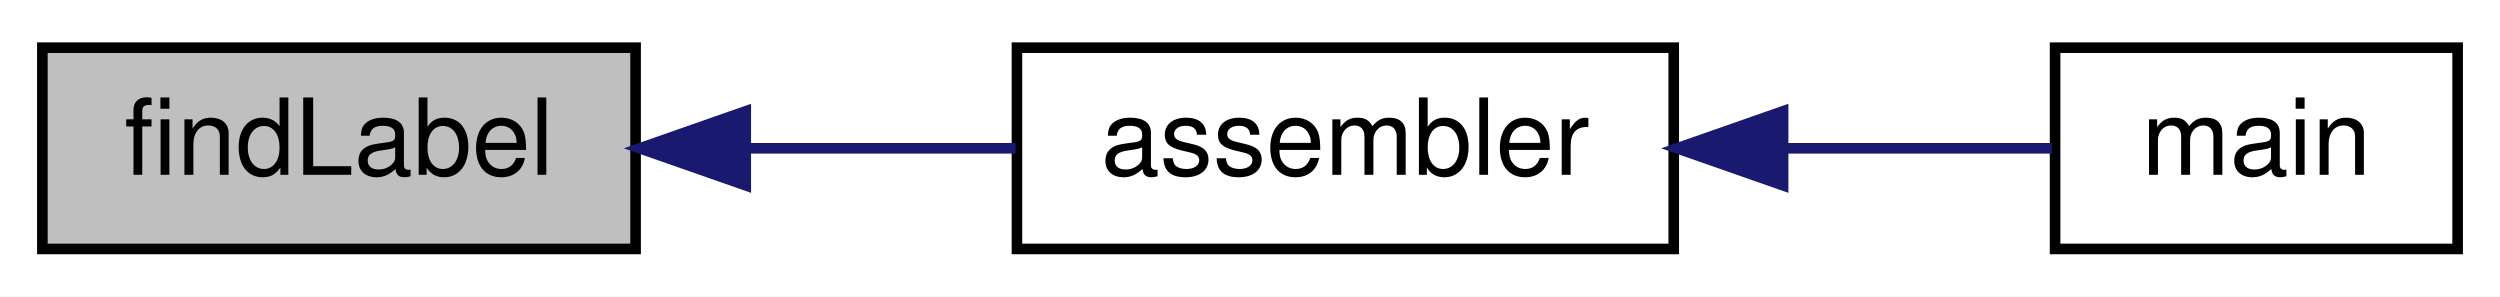
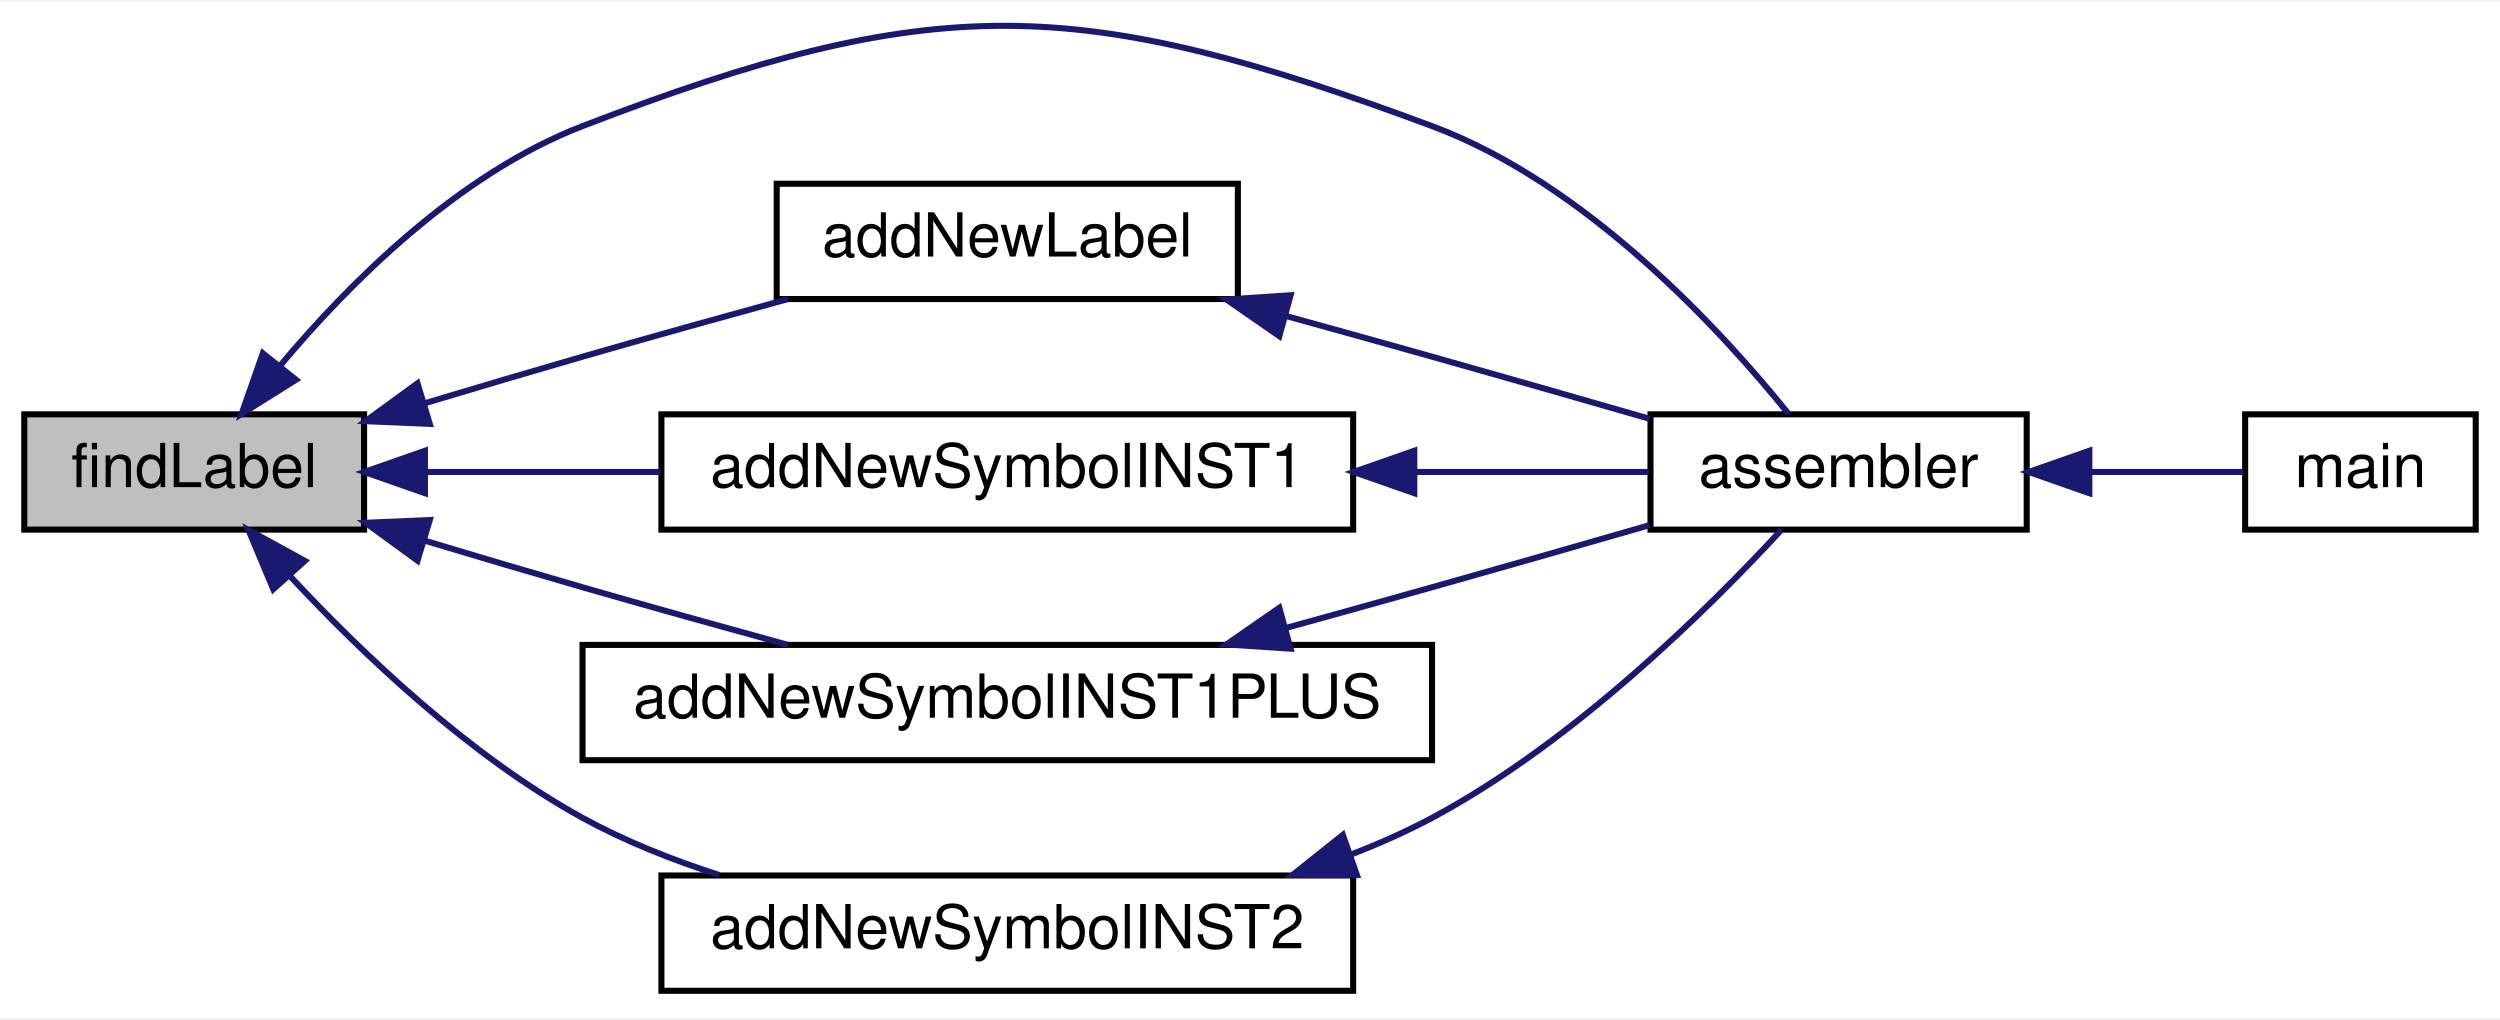
- <svg xmlns="http://www.w3.org/2000/svg" xmlns:xlink="http://www.w3.org/1999/xlink" width="236pt" height="28pt" viewBox="0.00 0.00 236.00 28.00">
-   <g id="graph0" class="graph" transform="scale(1 1) rotate(0) translate(4 24)">
-     <polygon fill="white" stroke="none" points="-4,4 -4,-24 232,-24 232,4 -4,4" />
+ <svg xmlns="http://www.w3.org/2000/svg" xmlns:xlink="http://www.w3.org/1999/xlink" width="412pt" height="168pt" viewBox="0.00 0.00 412.00 167.57">
+   <g id="graph0" class="graph" transform="scale(1 1) rotate(0) translate(4 163.566)">
+     <polygon fill="white" stroke="none" points="-4,4 -4,-163.566 408,-163.566 408,4 -4,4" />
    <g id="node1" class="node">
-       <polygon fill="#bfbfbf" stroke="black" points="0,-0.5 0,-19.5 56,-19.5 56,-0.5 0,-0.5" />
-       <text text-anchor="middle" x="28" y="-7.5" font-family="Helvetica,sans-Serif" font-size="10.00">findLabel</text>
+       <polygon fill="#bfbfbf" stroke="black" points="0,-76.5 0,-95.5 56,-95.5 56,-76.5 0,-76.5" />
+       <text text-anchor="middle" x="28" y="-83.5" font-family="Helvetica,sans-Serif" font-size="10.00">findLabel</text>
    </g>
    <g id="node2" class="node">
      <g id="a_node2">
        <a xlink:href="assembler_8h.html#a368a4f7b83093ab74e79be4ceeb11e3d" target="_top" xlink:title="assembler">
-           <polygon fill="white" stroke="black" points="92,-0.5 92,-19.5 154,-19.5 154,-0.5 92,-0.5" />
-           <text text-anchor="middle" x="123" y="-7.5" font-family="Helvetica,sans-Serif" font-size="10.00">assembler</text>
+           <polygon fill="white" stroke="black" points="268,-76.5 268,-95.5 330,-95.5 330,-76.5 268,-76.5" />
+           <text text-anchor="middle" x="299" y="-83.5" font-family="Helvetica,sans-Serif" font-size="10.00">assembler</text>
        </a>
      </g>
    </g>
    <g id="edge1" class="edge">
-       <path fill="none" stroke="midnightblue" d="M66.429,-10C74.886,-10 83.759,-10 91.87,-10" />
-       <polygon fill="midnightblue" stroke="midnightblue" points="66.4,-6.5 56.4,-10 66.4,-13.5 66.4,-6.5" />
+       <path fill="none" stroke="midnightblue" d="M42.055,-103.391C53.5,-117.071 71.483,-135.096 92,-143 150.063,-165.368 173.683,-164.697 232,-143 257.542,-133.497 279.795,-109.178 290.756,-95.576" />
+       <polygon fill="midnightblue" stroke="midnightblue" points="44.783,-101.198 35.81,-95.565 39.311,-105.564 44.783,-101.198" />
+     </g>
+     <g id="node4" class="node">
+       <g id="a_node4">
+         <a xlink:href="assembler_8cpp.html#a54fad2c006413b60d87eea48e412471b" target="_top" xlink:title="addNewLabel">
+           <polygon fill="white" stroke="black" points="124,-114.5 124,-133.5 200,-133.5 200,-114.5 124,-114.5" />
+           <text text-anchor="middle" x="162" y="-121.5" font-family="Helvetica,sans-Serif" font-size="10.00">addNewLabel</text>
+         </a>
+       </g>
+     </g>
+     <g id="edge3" class="edge">
+       <path fill="none" stroke="midnightblue" d="M65.964,-97.311C74.503,-99.879 83.558,-102.565 92,-105 102.983,-108.168 114.984,-111.513 125.852,-114.498" />
+       <polygon fill="midnightblue" stroke="midnightblue" points="66.831,-93.917 56.246,-94.374 64.806,-100.617 66.831,-93.917" />
+     </g>
+     <g id="node5" class="node">
+       <g id="a_node5">
+         <a xlink:href="assembler_8cpp.html#a45dcd38a718d16b9fdcda1e45c4ad5de" target="_top" xlink:title="addNewSymbolINST1">
+           <polygon fill="white" stroke="black" points="105,-76.5 105,-95.5 219,-95.5 219,-76.5 105,-76.5" />
+           <text text-anchor="middle" x="162" y="-83.5" font-family="Helvetica,sans-Serif" font-size="10.00">addNewSymbolINST1</text>
+         </a>
+       </g>
+     </g>
+     <g id="edge5" class="edge">
+       <path fill="none" stroke="midnightblue" d="M66.134,-86C78.158,-86 91.773,-86 104.859,-86" />
+       <polygon fill="midnightblue" stroke="midnightblue" points="66.031,-82.5 56.031,-86 66.031,-89.5 66.031,-82.5" />
+     </g>
+     <g id="node6" class="node">
+       <g id="a_node6">
+         <a xlink:href="assembler_8cpp.html#ad85cc701dcbc6e69b1c273a99c2262d8" target="_top" xlink:title="addNewSymbolINST1PLUS">
+           <polygon fill="white" stroke="black" points="92,-38.5 92,-57.5 232,-57.5 232,-38.5 92,-38.5" />
+           <text text-anchor="middle" x="162" y="-45.5" font-family="Helvetica,sans-Serif" font-size="10.00">addNewSymbolINST1PLUS</text>
+         </a>
+       </g>
+     </g>
+     <g id="edge7" class="edge">
+       <path fill="none" stroke="midnightblue" d="M65.964,-74.689C74.503,-72.121 83.558,-69.435 92,-67 102.983,-63.832 114.984,-60.487 125.852,-57.502" />
+       <polygon fill="midnightblue" stroke="midnightblue" points="64.806,-71.383 56.246,-77.626 66.831,-78.083 64.806,-71.383" />
+     </g>
+     <g id="node7" class="node">
+       <g id="a_node7">
+         <a xlink:href="assembler_8cpp.html#a4b08bb4206172aa8ae36e47f8298e274" target="_top" xlink:title="addNewSymbolINST2">
+           <polygon fill="white" stroke="black" points="105,-0.5 105,-19.5 219,-19.5 219,-0.5 105,-0.5" />
+           <text text-anchor="middle" x="162" y="-7.5" font-family="Helvetica,sans-Serif" font-size="10.00">addNewSymbolINST2</text>
+         </a>
+       </g>
+     </g>
+     <g id="edge9" class="edge">
+       <path fill="none" stroke="midnightblue" d="M43.841,-68.784C55.684,-56.066 73.333,-39.248 92,-29 98.971,-25.173 106.768,-22.072 114.544,-19.573" />
+       <polygon fill="midnightblue" stroke="midnightblue" points="41.038,-66.667 36.945,-76.44 46.239,-71.352 41.038,-66.667" />
    </g>
    <g id="node3" class="node">
      <g id="a_node3">
        <a xlink:href="main_8cpp.html#a3c04138a5bfe5d72780bb7e82a18e627" target="_top" xlink:title="main">
-           <polygon fill="white" stroke="black" points="190,-0.5 190,-19.5 228,-19.5 228,-0.5 190,-0.5" />
-           <text text-anchor="middle" x="209" y="-7.5" font-family="Helvetica,sans-Serif" font-size="10.00">main</text>
+           <polygon fill="white" stroke="black" points="366,-76.5 366,-95.5 404,-95.5 404,-76.5 366,-76.5" />
+           <text text-anchor="middle" x="385" y="-83.5" font-family="Helvetica,sans-Serif" font-size="10.00">main</text>
        </a>
      </g>
    </g>
    <g id="edge2" class="edge">
-       <path fill="none" stroke="midnightblue" d="M164.544,-10C173.361,-10 182.264,-10 189.696,-10" />
-       <polygon fill="midnightblue" stroke="midnightblue" points="164.326,-6.5 154.326,-10 164.326,-13.5 164.326,-6.5" />
+       <path fill="none" stroke="midnightblue" d="M340.544,-86C349.361,-86 358.264,-86 365.696,-86" />
+       <polygon fill="midnightblue" stroke="midnightblue" points="340.326,-82.5 330.326,-86 340.326,-89.5 340.326,-82.5" />
+     </g>
+     <g id="edge4" class="edge">
+       <path fill="none" stroke="midnightblue" d="M207.781,-111.75C215.848,-109.52 224.178,-107.203 232,-105 243.707,-101.703 256.562,-98.017 267.793,-94.776" />
+       <polygon fill="midnightblue" stroke="midnightblue" points="206.834,-108.381 198.124,-114.413 208.695,-115.129 206.834,-108.381" />
+     </g>
+     <g id="edge6" class="edge">
+       <path fill="none" stroke="midnightblue" d="M229.316,-86C242.764,-86 256.275,-86 267.713,-86" />
+       <polygon fill="midnightblue" stroke="midnightblue" points="229.079,-82.5 219.079,-86 229.079,-89.5 229.079,-82.5" />
+     </g>
+     <g id="edge8" class="edge">
+       <path fill="none" stroke="midnightblue" d="M207.781,-60.25C215.848,-62.48 224.178,-64.797 232,-67 243.707,-70.297 256.562,-73.983 267.793,-77.224" />
+       <polygon fill="midnightblue" stroke="midnightblue" points="208.695,-56.871 198.124,-57.587 206.834,-63.619 208.695,-56.871" />
+     </g>
+     <g id="edge10" class="edge">
+       <path fill="none" stroke="midnightblue" d="M218.616,-22.947C223.247,-24.731 227.77,-26.741 232,-29 255.504,-41.553 277.886,-63.787 289.578,-76.457" />
+       <polygon fill="midnightblue" stroke="midnightblue" points="219.612,-19.587 209.017,-19.594 217.303,-26.196 219.612,-19.587" />
    </g>
  </g>
</svg>
